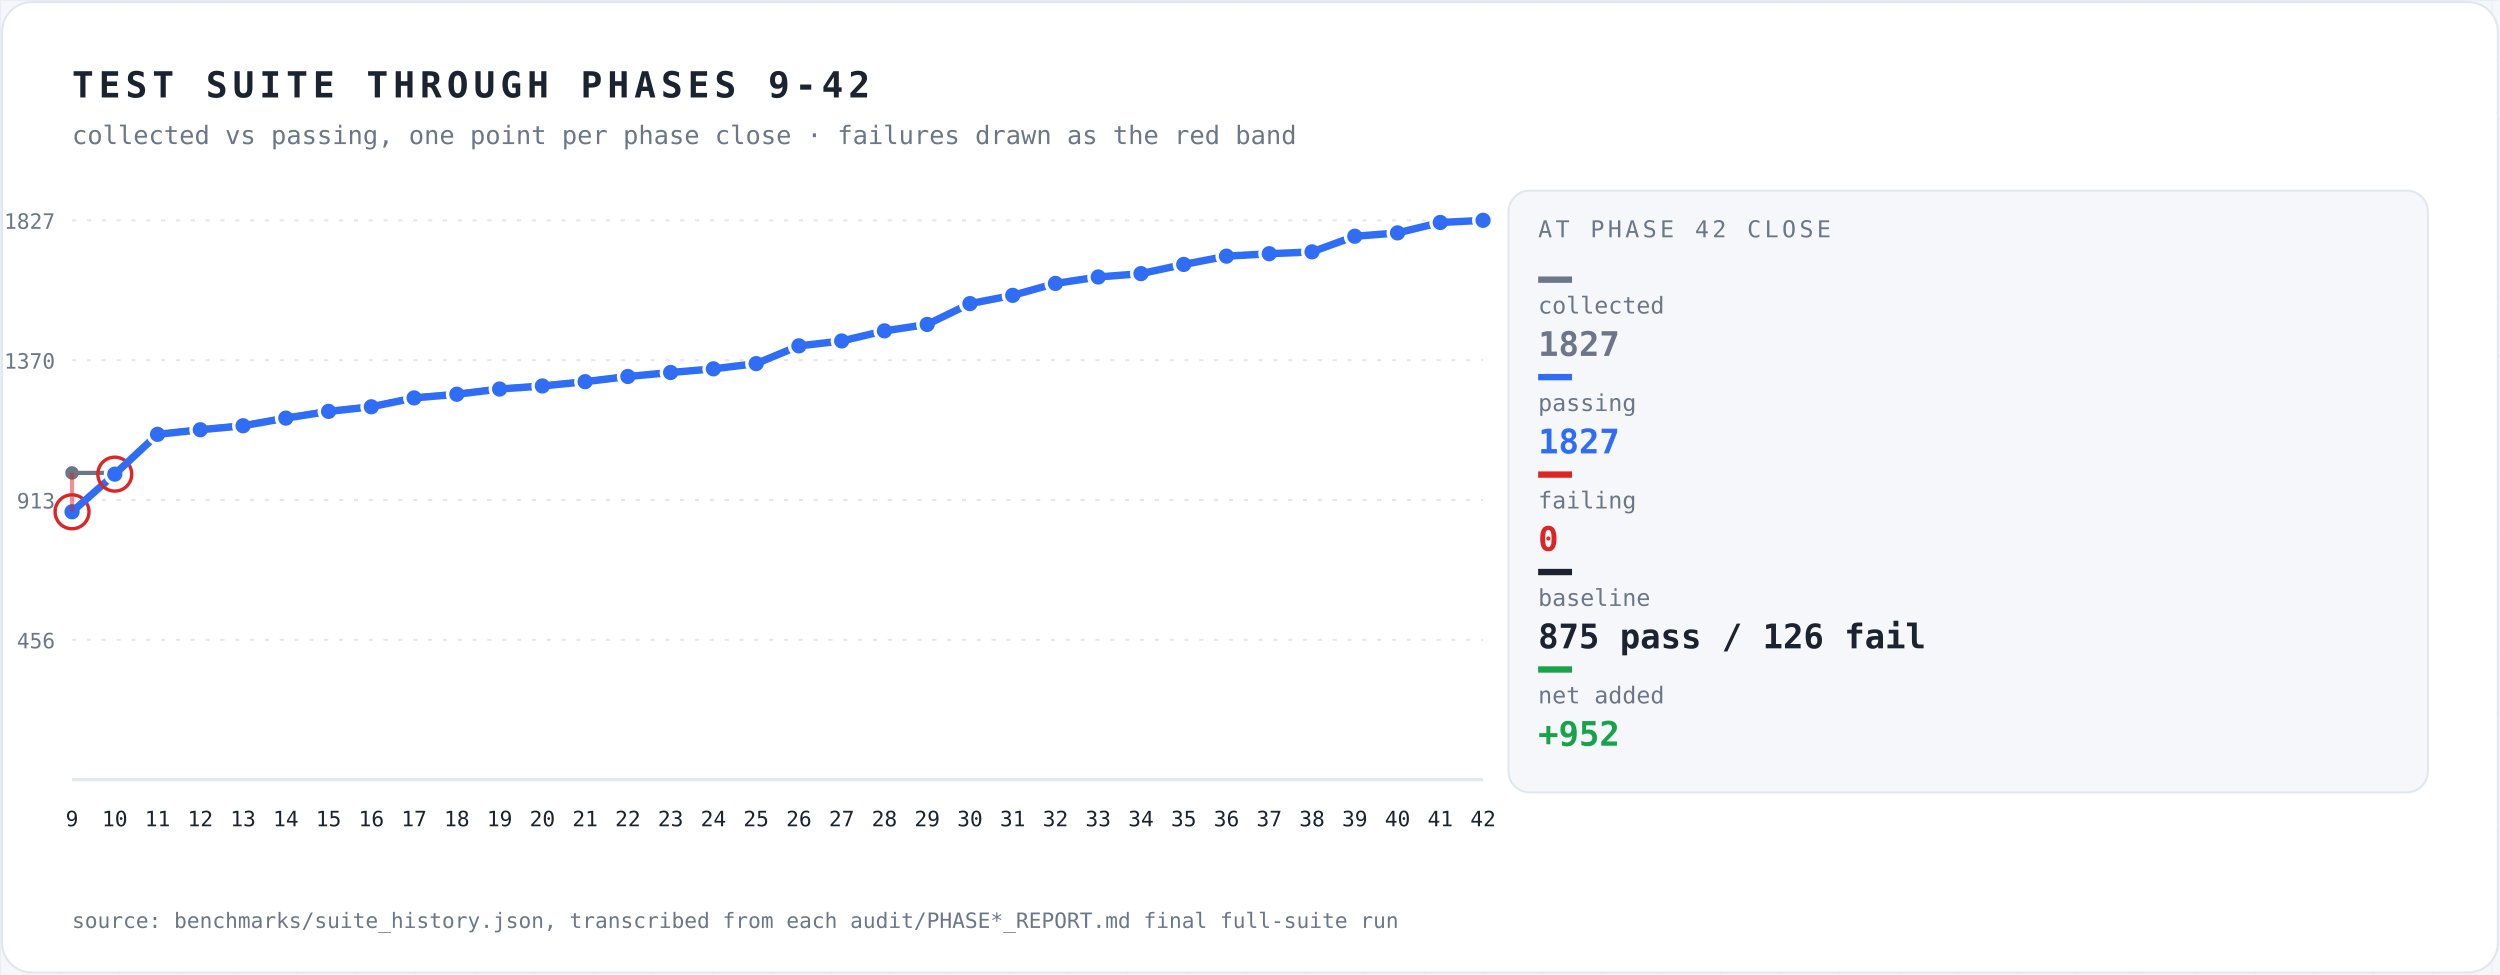
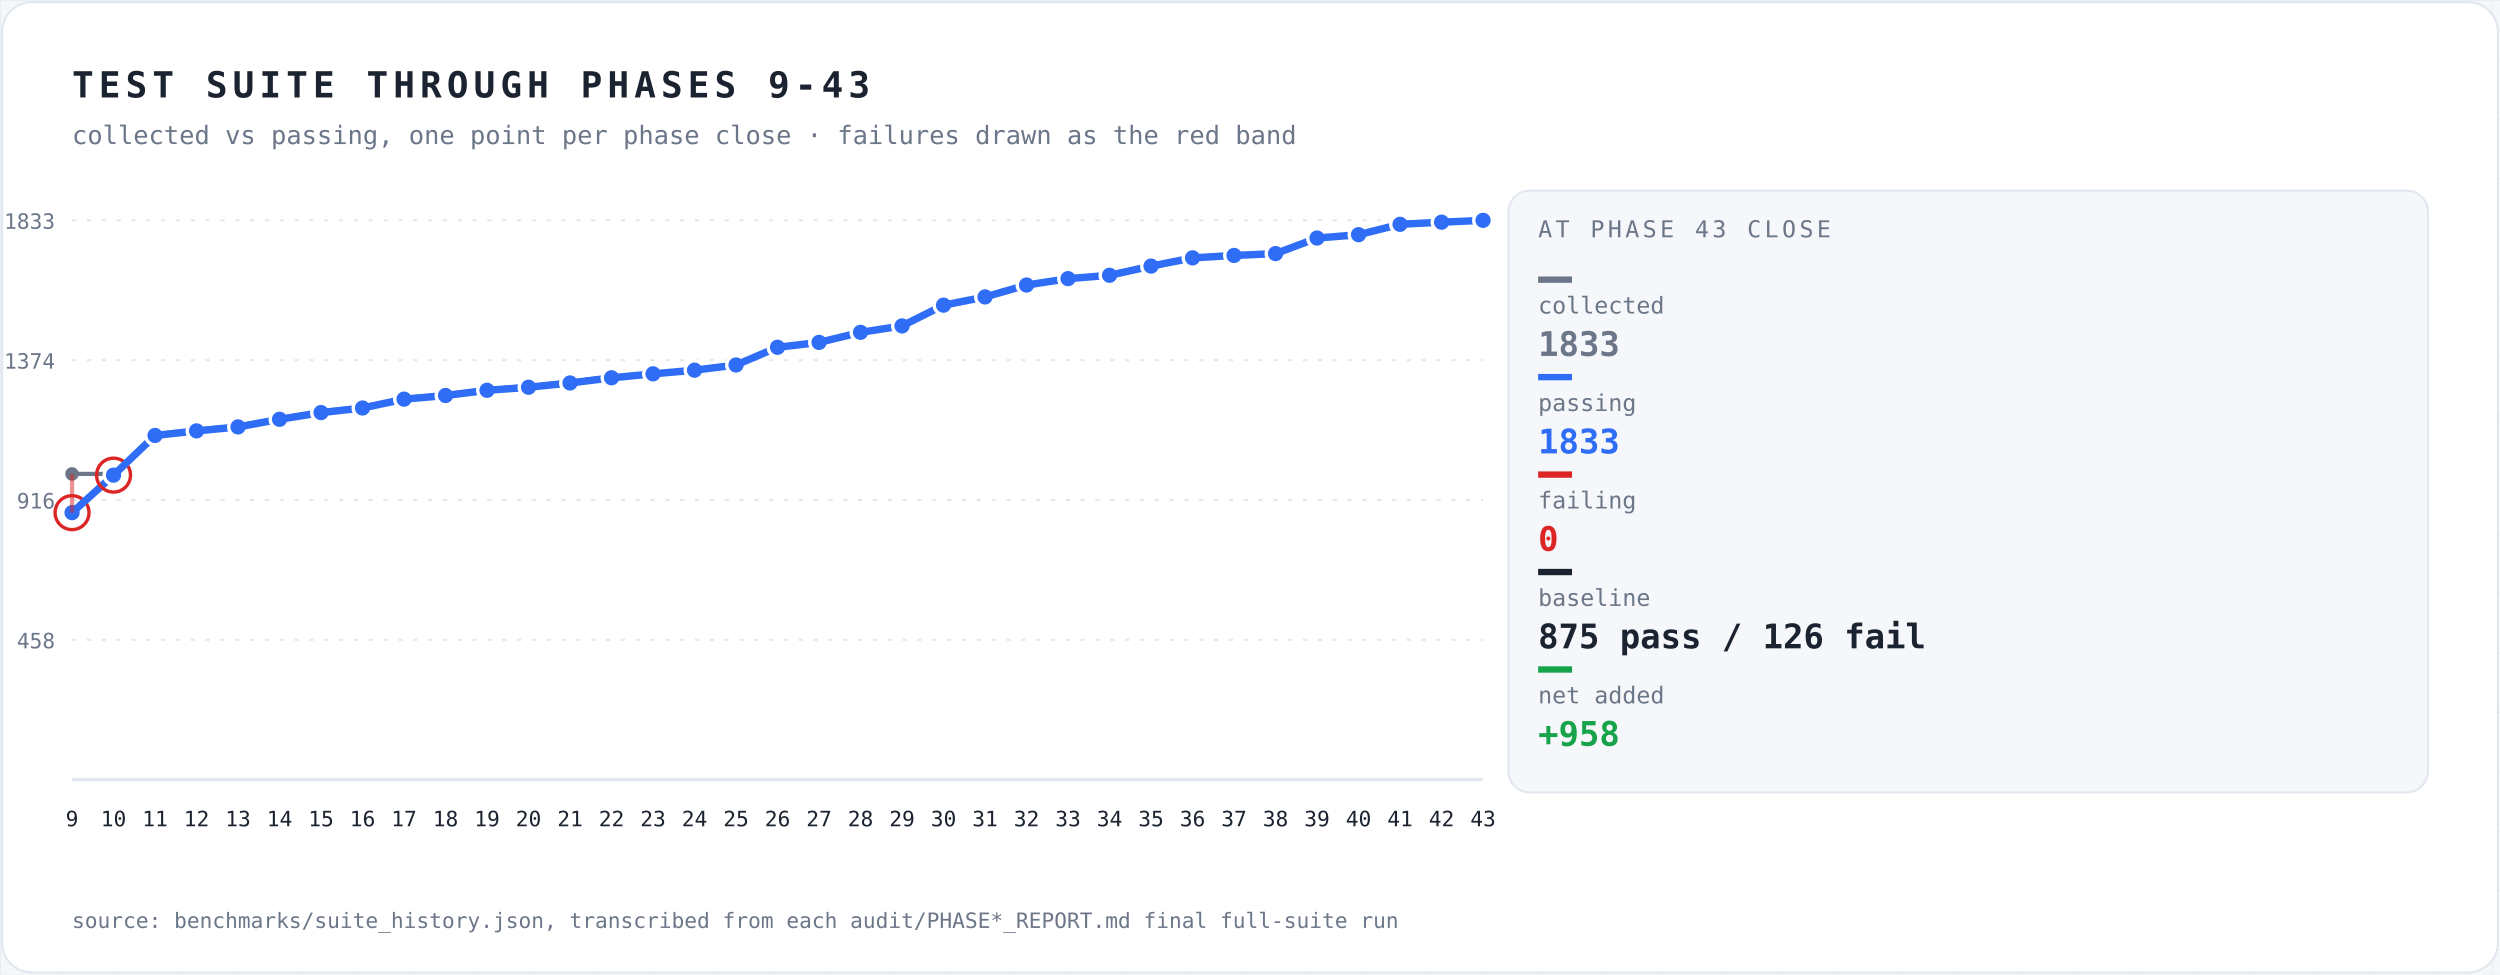
- <svg xmlns="http://www.w3.org/2000/svg" width="1180" height="460" viewBox="0 0 1180 460" role="img" aria-label="TEST SUITE THROUGH PHASES 9-42: collected vs passing, one point per phase close · failures drawn as the red band">
+ <svg xmlns="http://www.w3.org/2000/svg" width="1180" height="460" viewBox="0 0 1180 460" role="img" aria-label="TEST SUITE THROUGH PHASES 9-43: collected vs passing, one point per phase close · failures drawn as the red band">
  <defs>
    <pattern id="grid" width="28" height="28" patternUnits="userSpaceOnUse">
      <path d="M28 0H0v28" fill="none" stroke="#e2e7ef" stroke-width="1" />
    </pattern>
  </defs>
  <rect width="100%" height="100%" fill="#f5f7fa" />
  <rect width="100%" height="100%" fill="url(#grid)" opacity=".55" />
  <rect x="1" y="1" width="1178" height="458" rx="14" fill="#ffffff" stroke="#e2e7ef" />
-   <text x="34" y="46" font-family="ui-monospace, 'SF Mono', Menlo, Consolas, monospace" font-size="17" font-weight="700" letter-spacing="2.4" fill="#1b2230">TEST SUITE THROUGH PHASES 9-42</text>
+   <text x="34" y="46" font-family="ui-monospace, 'SF Mono', Menlo, Consolas, monospace" font-size="17" font-weight="700" letter-spacing="2.4" fill="#1b2230">TEST SUITE THROUGH PHASES 9-43</text>
  <text x="34" y="68" font-family="ui-monospace, 'SF Mono', Menlo, Consolas, monospace" font-size="12" fill="#6b7688">collected vs passing, one point per phase close · failures drawn as the red band</text>
  <line x1="34" y1="368" x2="700" y2="368" stroke="#e2e7ef" stroke-width="1.5" />
  <line x1="34" y1="302.0" x2="700" y2="302.0" stroke="#e2e7ef" stroke-dasharray="2 5" />
-   <text x="26" y="306.0" text-anchor="end" font-family="ui-monospace, 'SF Mono', Menlo, Consolas, monospace" font-size="10" fill="#6b7688">456</text>
+   <text x="26" y="306.0" text-anchor="end" font-family="ui-monospace, 'SF Mono', Menlo, Consolas, monospace" font-size="10" fill="#6b7688">458</text>
  <line x1="34" y1="236.0" x2="700" y2="236.0" stroke="#e2e7ef" stroke-dasharray="2 5" />
-   <text x="26" y="240.0" text-anchor="end" font-family="ui-monospace, 'SF Mono', Menlo, Consolas, monospace" font-size="10" fill="#6b7688">913</text>
+   <text x="26" y="240.0" text-anchor="end" font-family="ui-monospace, 'SF Mono', Menlo, Consolas, monospace" font-size="10" fill="#6b7688">916</text>
  <line x1="34" y1="170.0" x2="700" y2="170.0" stroke="#e2e7ef" stroke-dasharray="2 5" />
-   <text x="26" y="174.0" text-anchor="end" font-family="ui-monospace, 'SF Mono', Menlo, Consolas, monospace" font-size="10" fill="#6b7688">1370</text>
+   <text x="26" y="174.0" text-anchor="end" font-family="ui-monospace, 'SF Mono', Menlo, Consolas, monospace" font-size="10" fill="#6b7688">1374</text>
  <line x1="34" y1="104.0" x2="700" y2="104.0" stroke="#e2e7ef" stroke-dasharray="2 5" />
-   <text x="26" y="108.0" text-anchor="end" font-family="ui-monospace, 'SF Mono', Menlo, Consolas, monospace" font-size="10" fill="#6b7688">1827</text>
-   <circle cx="34.0" cy="223.212" r="3.2" fill="#6b7688" />
-   <circle cx="34.0" cy="241.563" r="4.4" fill="#2f6df6" stroke="#ffffff" stroke-width="1.6" />
-   <circle cx="34.0" cy="241.563" r="8" fill="none" stroke="#dc2626" stroke-width="1.6" />
+   <text x="26" y="108.0" text-anchor="end" font-family="ui-monospace, 'SF Mono', Menlo, Consolas, monospace" font-size="10" fill="#6b7688">1833</text>
+   <circle cx="34.0" cy="223.686" r="3.2" fill="#6b7688" />
+   <circle cx="34.0" cy="241.977" r="4.4" fill="#2f6df6" stroke="#ffffff" stroke-width="1.6" />
+   <circle cx="34.0" cy="241.977" r="8" fill="none" stroke="#dc2626" stroke-width="1.6" />
  <text x="34.0" y="390" text-anchor="middle" font-family="ui-monospace, 'SF Mono', Menlo, Consolas, monospace" font-size="10" fill="#1b2230">9</text>
-   <line x1="34.0" y1="223.212" x2="54.182" y2="223.212" stroke="#6b7688" stroke-width="2" />
-   <line x1="34.0" y1="241.563" x2="54.182" y2="223.79" stroke="#2f6df6" stroke-width="3.5" />
-   <line x1="34.0" y1="223.212" x2="34.0" y2="241.563" stroke="#dc2626" stroke-width="2" opacity=".5" />
-   <circle cx="54.182" cy="223.212" r="3.2" fill="#6b7688" />
-   <circle cx="54.182" cy="223.79" r="4.4" fill="#2f6df6" stroke="#ffffff" stroke-width="1.6" />
-   <circle cx="54.182" cy="223.79" r="8" fill="none" stroke="#dc2626" stroke-width="1.6" />
-   <text x="54.182" y="390" text-anchor="middle" font-family="ui-monospace, 'SF Mono', Menlo, Consolas, monospace" font-size="10" fill="#1b2230">10</text>
-   <line x1="54.182" y1="223.212" x2="74.364" y2="204.427" stroke="#6b7688" stroke-width="2" />
-   <line x1="54.182" y1="223.79" x2="74.364" y2="205.005" stroke="#2f6df6" stroke-width="3.5" />
-   <circle cx="74.364" cy="204.427" r="3.2" fill="#6b7688" />
-   <circle cx="74.364" cy="205.005" r="4.4" fill="#2f6df6" stroke="#ffffff" stroke-width="1.6" />
-   <text x="74.364" y="390" text-anchor="middle" font-family="ui-monospace, 'SF Mono', Menlo, Consolas, monospace" font-size="10" fill="#1b2230">11</text>
-   <line x1="74.364" y1="204.427" x2="94.545" y2="202.259" stroke="#6b7688" stroke-width="2" />
-   <line x1="74.364" y1="205.005" x2="94.545" y2="202.837" stroke="#2f6df6" stroke-width="3.5" />
-   <circle cx="94.545" cy="202.259" r="3.2" fill="#6b7688" />
-   <circle cx="94.545" cy="202.837" r="4.4" fill="#2f6df6" stroke="#ffffff" stroke-width="1.6" />
-   <text x="94.545" y="390" text-anchor="middle" font-family="ui-monospace, 'SF Mono', Menlo, Consolas, monospace" font-size="10" fill="#1b2230">12</text>
-   <line x1="94.545" y1="202.259" x2="114.727" y2="200.381" stroke="#6b7688" stroke-width="2" />
-   <line x1="94.545" y1="202.837" x2="114.727" y2="200.959" stroke="#2f6df6" stroke-width="3.5" />
-   <circle cx="114.727" cy="200.381" r="3.2" fill="#6b7688" />
-   <circle cx="114.727" cy="200.959" r="4.4" fill="#2f6df6" stroke="#ffffff" stroke-width="1.6" />
-   <text x="114.727" y="390" text-anchor="middle" font-family="ui-monospace, 'SF Mono', Menlo, Consolas, monospace" font-size="10" fill="#1b2230">13</text>
-   <line x1="114.727" y1="200.381" x2="134.909" y2="196.768" stroke="#6b7688" stroke-width="2" />
-   <line x1="114.727" y1="200.959" x2="134.909" y2="197.346" stroke="#2f6df6" stroke-width="3.5" />
-   <circle cx="134.909" cy="196.768" r="3.2" fill="#6b7688" />
-   <circle cx="134.909" cy="197.346" r="4.4" fill="#2f6df6" stroke="#ffffff" stroke-width="1.6" />
-   <text x="134.909" y="390" text-anchor="middle" font-family="ui-monospace, 'SF Mono', Menlo, Consolas, monospace" font-size="10" fill="#1b2230">14</text>
-   <line x1="134.909" y1="196.768" x2="155.091" y2="193.589" stroke="#6b7688" stroke-width="2" />
-   <line x1="134.909" y1="197.346" x2="155.091" y2="194.167" stroke="#2f6df6" stroke-width="3.5" />
-   <circle cx="155.091" cy="193.589" r="3.2" fill="#6b7688" />
-   <circle cx="155.091" cy="194.167" r="4.4" fill="#2f6df6" stroke="#ffffff" stroke-width="1.6" />
-   <text x="155.091" y="390" text-anchor="middle" font-family="ui-monospace, 'SF Mono', Menlo, Consolas, monospace" font-size="10" fill="#1b2230">15</text>
-   <line x1="155.091" y1="193.589" x2="175.273" y2="191.422" stroke="#6b7688" stroke-width="2" />
-   <line x1="155.091" y1="194.167" x2="175.273" y2="192.0" stroke="#2f6df6" stroke-width="3.5" />
-   <circle cx="175.273" cy="191.422" r="3.2" fill="#6b7688" />
-   <circle cx="175.273" cy="192.0" r="4.4" fill="#2f6df6" stroke="#ffffff" stroke-width="1.6" />
-   <text x="175.273" y="390" text-anchor="middle" font-family="ui-monospace, 'SF Mono', Menlo, Consolas, monospace" font-size="10" fill="#1b2230">16</text>
-   <line x1="175.273" y1="191.422" x2="195.455" y2="187.232" stroke="#6b7688" stroke-width="2" />
-   <line x1="175.273" y1="192.0" x2="195.455" y2="187.81" stroke="#2f6df6" stroke-width="3.5" />
-   <circle cx="195.455" cy="187.232" r="3.2" fill="#6b7688" />
-   <circle cx="195.455" cy="187.81" r="4.4" fill="#2f6df6" stroke="#ffffff" stroke-width="1.6" />
-   <text x="195.455" y="390" text-anchor="middle" font-family="ui-monospace, 'SF Mono', Menlo, Consolas, monospace" font-size="10" fill="#1b2230">17</text>
-   <line x1="195.455" y1="187.232" x2="215.636" y2="185.498" stroke="#6b7688" stroke-width="2" />
-   <line x1="195.455" y1="187.81" x2="215.636" y2="186.076" stroke="#2f6df6" stroke-width="3.5" />
-   <circle cx="215.636" cy="185.498" r="3.2" fill="#6b7688" />
-   <circle cx="215.636" cy="186.076" r="4.4" fill="#2f6df6" stroke="#ffffff" stroke-width="1.6" />
-   <text x="215.636" y="390" text-anchor="middle" font-family="ui-monospace, 'SF Mono', Menlo, Consolas, monospace" font-size="10" fill="#1b2230">18</text>
-   <line x1="215.636" y1="185.498" x2="235.818" y2="183.041" stroke="#6b7688" stroke-width="2" />
-   <line x1="215.636" y1="186.076" x2="235.818" y2="183.619" stroke="#2f6df6" stroke-width="3.5" />
-   <circle cx="235.818" cy="183.041" r="3.2" fill="#6b7688" />
-   <circle cx="235.818" cy="183.619" r="4.4" fill="#2f6df6" stroke="#ffffff" stroke-width="1.6" />
-   <text x="235.818" y="390" text-anchor="middle" font-family="ui-monospace, 'SF Mono', Menlo, Consolas, monospace" font-size="10" fill="#1b2230">19</text>
-   <line x1="235.818" y1="183.041" x2="256.0" y2="181.596" stroke="#6b7688" stroke-width="2" />
-   <line x1="235.818" y1="183.619" x2="256.0" y2="182.174" stroke="#2f6df6" stroke-width="3.5" />
-   <circle cx="256.0" cy="181.596" r="3.2" fill="#6b7688" />
-   <circle cx="256.0" cy="182.174" r="4.4" fill="#2f6df6" stroke="#ffffff" stroke-width="1.6" />
-   <text x="256.0" y="390" text-anchor="middle" font-family="ui-monospace, 'SF Mono', Menlo, Consolas, monospace" font-size="10" fill="#1b2230">20</text>
-   <line x1="256.0" y1="181.596" x2="276.182" y2="179.573" stroke="#6b7688" stroke-width="2" />
-   <line x1="256.0" y1="182.174" x2="276.182" y2="180.151" stroke="#2f6df6" stroke-width="3.5" />
-   <circle cx="276.182" cy="179.573" r="3.2" fill="#6b7688" />
-   <circle cx="276.182" cy="180.151" r="4.4" fill="#2f6df6" stroke="#ffffff" stroke-width="1.6" />
-   <text x="276.182" y="390" text-anchor="middle" font-family="ui-monospace, 'SF Mono', Menlo, Consolas, monospace" font-size="10" fill="#1b2230">21</text>
-   <line x1="276.182" y1="179.573" x2="296.364" y2="177.117" stroke="#6b7688" stroke-width="2" />
-   <line x1="276.182" y1="180.151" x2="296.364" y2="177.695" stroke="#2f6df6" stroke-width="3.5" />
-   <circle cx="296.364" cy="177.117" r="3.2" fill="#6b7688" />
-   <circle cx="296.364" cy="177.695" r="4.4" fill="#2f6df6" stroke="#ffffff" stroke-width="1.6" />
-   <text x="296.364" y="390" text-anchor="middle" font-family="ui-monospace, 'SF Mono', Menlo, Consolas, monospace" font-size="10" fill="#1b2230">22</text>
-   <line x1="296.364" y1="177.117" x2="316.545" y2="175.672" stroke="#6b7688" stroke-width="2" />
-   <line x1="296.364" y1="177.695" x2="316.545" y2="175.816" stroke="#2f6df6" stroke-width="3.5" />
-   <circle cx="316.545" cy="175.672" r="3.2" fill="#6b7688" />
-   <circle cx="316.545" cy="175.816" r="4.4" fill="#2f6df6" stroke="#ffffff" stroke-width="1.6" />
-   <text x="316.545" y="390" text-anchor="middle" font-family="ui-monospace, 'SF Mono', Menlo, Consolas, monospace" font-size="10" fill="#1b2230">23</text>
-   <line x1="316.545" y1="175.672" x2="336.727" y2="173.938" stroke="#6b7688" stroke-width="2" />
-   <line x1="316.545" y1="175.816" x2="336.727" y2="174.082" stroke="#2f6df6" stroke-width="3.5" />
-   <circle cx="336.727" cy="173.938" r="3.2" fill="#6b7688" />
-   <circle cx="336.727" cy="174.082" r="4.4" fill="#2f6df6" stroke="#ffffff" stroke-width="1.6" />
-   <text x="336.727" y="390" text-anchor="middle" font-family="ui-monospace, 'SF Mono', Menlo, Consolas, monospace" font-size="10" fill="#1b2230">24</text>
-   <line x1="336.727" y1="173.938" x2="356.909" y2="171.481" stroke="#6b7688" stroke-width="2" />
-   <line x1="336.727" y1="174.082" x2="356.909" y2="171.626" stroke="#2f6df6" stroke-width="3.5" />
-   <circle cx="356.909" cy="171.481" r="3.2" fill="#6b7688" />
-   <circle cx="356.909" cy="171.626" r="4.4" fill="#2f6df6" stroke="#ffffff" stroke-width="1.6" />
-   <text x="356.909" y="390" text-anchor="middle" font-family="ui-monospace, 'SF Mono', Menlo, Consolas, monospace" font-size="10" fill="#1b2230">25</text>
-   <line x1="356.909" y1="171.481" x2="377.091" y2="163.245" stroke="#6b7688" stroke-width="2" />
-   <line x1="356.909" y1="171.626" x2="377.091" y2="163.245" stroke="#2f6df6" stroke-width="3.5" />
-   <circle cx="377.091" cy="163.245" r="3.2" fill="#6b7688" />
-   <circle cx="377.091" cy="163.245" r="4.4" fill="#2f6df6" stroke="#ffffff" stroke-width="1.6" />
-   <text x="377.091" y="390" text-anchor="middle" font-family="ui-monospace, 'SF Mono', Menlo, Consolas, monospace" font-size="10" fill="#1b2230">26</text>
-   <line x1="377.091" y1="163.245" x2="397.273" y2="160.933" stroke="#6b7688" stroke-width="2" />
-   <line x1="377.091" y1="163.245" x2="397.273" y2="160.933" stroke="#2f6df6" stroke-width="3.5" />
-   <circle cx="397.273" cy="160.933" r="3.2" fill="#6b7688" />
-   <circle cx="397.273" cy="160.933" r="4.4" fill="#2f6df6" stroke="#ffffff" stroke-width="1.6" />
-   <text x="397.273" y="390" text-anchor="middle" font-family="ui-monospace, 'SF Mono', Menlo, Consolas, monospace" font-size="10" fill="#1b2230">27</text>
-   <line x1="397.273" y1="160.933" x2="417.455" y2="156.164" stroke="#6b7688" stroke-width="2" />
-   <line x1="397.273" y1="160.933" x2="417.455" y2="156.164" stroke="#2f6df6" stroke-width="3.5" />
-   <circle cx="417.455" cy="156.164" r="3.2" fill="#6b7688" />
-   <circle cx="417.455" cy="156.164" r="4.4" fill="#2f6df6" stroke="#ffffff" stroke-width="1.6" />
-   <text x="417.455" y="390" text-anchor="middle" font-family="ui-monospace, 'SF Mono', Menlo, Consolas, monospace" font-size="10" fill="#1b2230">28</text>
-   <line x1="417.455" y1="156.164" x2="437.636" y2="153.13" stroke="#6b7688" stroke-width="2" />
-   <line x1="417.455" y1="156.164" x2="437.636" y2="153.13" stroke="#2f6df6" stroke-width="3.5" />
-   <circle cx="437.636" cy="153.13" r="3.2" fill="#6b7688" />
-   <circle cx="437.636" cy="153.13" r="4.4" fill="#2f6df6" stroke="#ffffff" stroke-width="1.6" />
-   <text x="437.636" y="390" text-anchor="middle" font-family="ui-monospace, 'SF Mono', Menlo, Consolas, monospace" font-size="10" fill="#1b2230">29</text>
-   <line x1="437.636" y1="153.13" x2="457.818" y2="143.304" stroke="#6b7688" stroke-width="2" />
-   <line x1="437.636" y1="153.13" x2="457.818" y2="143.304" stroke="#2f6df6" stroke-width="3.5" />
-   <circle cx="457.818" cy="143.304" r="3.2" fill="#6b7688" />
-   <circle cx="457.818" cy="143.304" r="4.4" fill="#2f6df6" stroke="#ffffff" stroke-width="1.6" />
-   <text x="457.818" y="390" text-anchor="middle" font-family="ui-monospace, 'SF Mono', Menlo, Consolas, monospace" font-size="10" fill="#1b2230">30</text>
-   <line x1="457.818" y1="143.304" x2="478" y2="139.402" stroke="#6b7688" stroke-width="2" />
-   <line x1="457.818" y1="143.304" x2="478" y2="139.402" stroke="#2f6df6" stroke-width="3.5" />
-   <circle cx="478" cy="139.402" r="3.2" fill="#6b7688" />
-   <circle cx="478" cy="139.402" r="4.4" fill="#2f6df6" stroke="#ffffff" stroke-width="1.6" />
-   <text x="478" y="390" text-anchor="middle" font-family="ui-monospace, 'SF Mono', Menlo, Consolas, monospace" font-size="10" fill="#1b2230">31</text>
-   <line x1="478" y1="139.402" x2="498.182" y2="133.767" stroke="#6b7688" stroke-width="2" />
-   <line x1="478" y1="139.402" x2="498.182" y2="133.767" stroke="#2f6df6" stroke-width="3.5" />
-   <circle cx="498.182" cy="133.767" r="3.2" fill="#6b7688" />
-   <circle cx="498.182" cy="133.767" r="4.4" fill="#2f6df6" stroke="#ffffff" stroke-width="1.6" />
-   <text x="498.182" y="390" text-anchor="middle" font-family="ui-monospace, 'SF Mono', Menlo, Consolas, monospace" font-size="10" fill="#1b2230">32</text>
-   <line x1="498.182" y1="133.767" x2="518.364" y2="130.732" stroke="#6b7688" stroke-width="2" />
-   <line x1="498.182" y1="133.767" x2="518.364" y2="130.732" stroke="#2f6df6" stroke-width="3.5" />
-   <circle cx="518.364" cy="130.732" r="3.2" fill="#6b7688" />
-   <circle cx="518.364" cy="130.732" r="4.4" fill="#2f6df6" stroke="#ffffff" stroke-width="1.6" />
-   <text x="518.364" y="390" text-anchor="middle" font-family="ui-monospace, 'SF Mono', Menlo, Consolas, monospace" font-size="10" fill="#1b2230">33</text>
-   <line x1="518.364" y1="130.732" x2="538.545" y2="129.143" stroke="#6b7688" stroke-width="2" />
-   <line x1="518.364" y1="130.732" x2="538.545" y2="129.143" stroke="#2f6df6" stroke-width="3.5" />
-   <circle cx="538.545" cy="129.143" r="3.2" fill="#6b7688" />
-   <circle cx="538.545" cy="129.143" r="4.4" fill="#2f6df6" stroke="#ffffff" stroke-width="1.6" />
-   <text x="538.545" y="390" text-anchor="middle" font-family="ui-monospace, 'SF Mono', Menlo, Consolas, monospace" font-size="10" fill="#1b2230">34</text>
-   <line x1="538.545" y1="129.143" x2="558.727" y2="124.808" stroke="#6b7688" stroke-width="2" />
-   <line x1="538.545" y1="129.143" x2="558.727" y2="124.808" stroke="#2f6df6" stroke-width="3.5" />
-   <circle cx="558.727" cy="124.808" r="3.2" fill="#6b7688" />
-   <circle cx="558.727" cy="124.808" r="4.4" fill="#2f6df6" stroke="#ffffff" stroke-width="1.6" />
-   <text x="558.727" y="390" text-anchor="middle" font-family="ui-monospace, 'SF Mono', Menlo, Consolas, monospace" font-size="10" fill="#1b2230">35</text>
-   <line x1="558.727" y1="124.808" x2="578.909" y2="120.906" stroke="#6b7688" stroke-width="2" />
-   <line x1="558.727" y1="124.808" x2="578.909" y2="120.906" stroke="#2f6df6" stroke-width="3.5" />
-   <circle cx="578.909" cy="120.906" r="3.2" fill="#6b7688" />
-   <circle cx="578.909" cy="120.906" r="4.4" fill="#2f6df6" stroke="#ffffff" stroke-width="1.6" />
-   <text x="578.909" y="390" text-anchor="middle" font-family="ui-monospace, 'SF Mono', Menlo, Consolas, monospace" font-size="10" fill="#1b2230">36</text>
-   <line x1="578.909" y1="120.906" x2="599.091" y2="119.75" stroke="#6b7688" stroke-width="2" />
-   <line x1="578.909" y1="120.906" x2="599.091" y2="119.75" stroke="#2f6df6" stroke-width="3.5" />
-   <circle cx="599.091" cy="119.75" r="3.2" fill="#6b7688" />
-   <circle cx="599.091" cy="119.75" r="4.4" fill="#2f6df6" stroke="#ffffff" stroke-width="1.6" />
-   <text x="599.091" y="390" text-anchor="middle" font-family="ui-monospace, 'SF Mono', Menlo, Consolas, monospace" font-size="10" fill="#1b2230">37</text>
-   <line x1="599.091" y1="119.75" x2="619.273" y2="118.883" stroke="#6b7688" stroke-width="2" />
-   <line x1="599.091" y1="119.75" x2="619.273" y2="118.883" stroke="#2f6df6" stroke-width="3.5" />
-   <circle cx="619.273" cy="118.883" r="3.2" fill="#6b7688" />
-   <circle cx="619.273" cy="118.883" r="4.4" fill="#2f6df6" stroke="#ffffff" stroke-width="1.6" />
-   <text x="619.273" y="390" text-anchor="middle" font-family="ui-monospace, 'SF Mono', Menlo, Consolas, monospace" font-size="10" fill="#1b2230">38</text>
-   <line x1="619.273" y1="118.883" x2="639.455" y2="111.514" stroke="#6b7688" stroke-width="2" />
-   <line x1="619.273" y1="118.883" x2="639.455" y2="111.514" stroke="#2f6df6" stroke-width="3.5" />
-   <circle cx="639.455" cy="111.514" r="3.2" fill="#6b7688" />
-   <circle cx="639.455" cy="111.514" r="4.4" fill="#2f6df6" stroke="#ffffff" stroke-width="1.6" />
-   <text x="639.455" y="390" text-anchor="middle" font-family="ui-monospace, 'SF Mono', Menlo, Consolas, monospace" font-size="10" fill="#1b2230">39</text>
-   <line x1="639.455" y1="111.514" x2="659.636" y2="109.924" stroke="#6b7688" stroke-width="2" />
-   <line x1="639.455" y1="111.514" x2="659.636" y2="109.924" stroke="#2f6df6" stroke-width="3.5" />
-   <circle cx="659.636" cy="109.924" r="3.2" fill="#6b7688" />
-   <circle cx="659.636" cy="109.924" r="4.4" fill="#2f6df6" stroke="#ffffff" stroke-width="1.6" />
-   <text x="659.636" y="390" text-anchor="middle" font-family="ui-monospace, 'SF Mono', Menlo, Consolas, monospace" font-size="10" fill="#1b2230">40</text>
-   <line x1="659.636" y1="109.924" x2="679.818" y2="105.011" stroke="#6b7688" stroke-width="2" />
-   <line x1="659.636" y1="109.924" x2="679.818" y2="105.011" stroke="#2f6df6" stroke-width="3.5" />
-   <circle cx="679.818" cy="105.011" r="3.2" fill="#6b7688" />
-   <circle cx="679.818" cy="105.011" r="4.4" fill="#2f6df6" stroke="#ffffff" stroke-width="1.6" />
-   <text x="679.818" y="390" text-anchor="middle" font-family="ui-monospace, 'SF Mono', Menlo, Consolas, monospace" font-size="10" fill="#1b2230">41</text>
-   <line x1="679.818" y1="105.011" x2="700.0" y2="104.0" stroke="#6b7688" stroke-width="2" />
-   <line x1="679.818" y1="105.011" x2="700.0" y2="104.0" stroke="#2f6df6" stroke-width="3.5" />
+   <line x1="34.0" y1="223.686" x2="53.588" y2="223.686" stroke="#6b7688" stroke-width="2" />
+   <line x1="34.0" y1="241.977" x2="53.588" y2="224.262" stroke="#2f6df6" stroke-width="3.5" />
+   <line x1="34.0" y1="223.686" x2="34.0" y2="241.977" stroke="#dc2626" stroke-width="2" opacity=".5" />
+   <circle cx="53.588" cy="223.686" r="3.2" fill="#6b7688" />
+   <circle cx="53.588" cy="224.262" r="4.4" fill="#2f6df6" stroke="#ffffff" stroke-width="1.6" />
+   <circle cx="53.588" cy="224.262" r="8" fill="none" stroke="#dc2626" stroke-width="1.6" />
+   <text x="53.588" y="390" text-anchor="middle" font-family="ui-monospace, 'SF Mono', Menlo, Consolas, monospace" font-size="10" fill="#1b2230">10</text>
+   <line x1="53.588" y1="223.686" x2="73.176" y2="204.962" stroke="#6b7688" stroke-width="2" />
+   <line x1="53.588" y1="224.262" x2="73.176" y2="205.538" stroke="#2f6df6" stroke-width="3.5" />
+   <circle cx="73.176" cy="204.962" r="3.2" fill="#6b7688" />
+   <circle cx="73.176" cy="205.538" r="4.4" fill="#2f6df6" stroke="#ffffff" stroke-width="1.6" />
+   <text x="73.176" y="390" text-anchor="middle" font-family="ui-monospace, 'SF Mono', Menlo, Consolas, monospace" font-size="10" fill="#1b2230">11</text>
+   <line x1="73.176" y1="204.962" x2="92.765" y2="202.802" stroke="#6b7688" stroke-width="2" />
+   <line x1="73.176" y1="205.538" x2="92.765" y2="203.378" stroke="#2f6df6" stroke-width="3.5" />
+   <circle cx="92.765" cy="202.802" r="3.2" fill="#6b7688" />
+   <circle cx="92.765" cy="203.378" r="4.4" fill="#2f6df6" stroke="#ffffff" stroke-width="1.6" />
+   <text x="92.765" y="390" text-anchor="middle" font-family="ui-monospace, 'SF Mono', Menlo, Consolas, monospace" font-size="10" fill="#1b2230">12</text>
+   <line x1="92.765" y1="202.802" x2="112.353" y2="200.93" stroke="#6b7688" stroke-width="2" />
+   <line x1="92.765" y1="203.378" x2="112.353" y2="201.506" stroke="#2f6df6" stroke-width="3.5" />
+   <circle cx="112.353" cy="200.93" r="3.2" fill="#6b7688" />
+   <circle cx="112.353" cy="201.506" r="4.4" fill="#2f6df6" stroke="#ffffff" stroke-width="1.6" />
+   <text x="112.353" y="390" text-anchor="middle" font-family="ui-monospace, 'SF Mono', Menlo, Consolas, monospace" font-size="10" fill="#1b2230">13</text>
+   <line x1="112.353" y1="200.93" x2="131.941" y2="197.329" stroke="#6b7688" stroke-width="2" />
+   <line x1="112.353" y1="201.506" x2="131.941" y2="197.905" stroke="#2f6df6" stroke-width="3.5" />
+   <circle cx="131.941" cy="197.329" r="3.2" fill="#6b7688" />
+   <circle cx="131.941" cy="197.905" r="4.4" fill="#2f6df6" stroke="#ffffff" stroke-width="1.6" />
+   <text x="131.941" y="390" text-anchor="middle" font-family="ui-monospace, 'SF Mono', Menlo, Consolas, monospace" font-size="10" fill="#1b2230">14</text>
+   <line x1="131.941" y1="197.329" x2="151.529" y2="194.16" stroke="#6b7688" stroke-width="2" />
+   <line x1="131.941" y1="197.905" x2="151.529" y2="194.736" stroke="#2f6df6" stroke-width="3.5" />
+   <circle cx="151.529" cy="194.16" r="3.2" fill="#6b7688" />
+   <circle cx="151.529" cy="194.736" r="4.4" fill="#2f6df6" stroke="#ffffff" stroke-width="1.6" />
+   <text x="151.529" y="390" text-anchor="middle" font-family="ui-monospace, 'SF Mono', Menlo, Consolas, monospace" font-size="10" fill="#1b2230">15</text>
+   <line x1="151.529" y1="194.16" x2="171.118" y2="192.0" stroke="#6b7688" stroke-width="2" />
+   <line x1="151.529" y1="194.736" x2="171.118" y2="192.576" stroke="#2f6df6" stroke-width="3.5" />
+   <circle cx="171.118" cy="192.0" r="3.2" fill="#6b7688" />
+   <circle cx="171.118" cy="192.576" r="4.4" fill="#2f6df6" stroke="#ffffff" stroke-width="1.6" />
+   <text x="171.118" y="390" text-anchor="middle" font-family="ui-monospace, 'SF Mono', Menlo, Consolas, monospace" font-size="10" fill="#1b2230">16</text>
+   <line x1="171.118" y1="192.0" x2="190.706" y2="187.823" stroke="#6b7688" stroke-width="2" />
+   <line x1="171.118" y1="192.576" x2="190.706" y2="188.399" stroke="#2f6df6" stroke-width="3.5" />
+   <circle cx="190.706" cy="187.823" r="3.2" fill="#6b7688" />
+   <circle cx="190.706" cy="188.399" r="4.4" fill="#2f6df6" stroke="#ffffff" stroke-width="1.6" />
+   <text x="190.706" y="390" text-anchor="middle" font-family="ui-monospace, 'SF Mono', Menlo, Consolas, monospace" font-size="10" fill="#1b2230">17</text>
+   <line x1="190.706" y1="187.823" x2="210.294" y2="186.095" stroke="#6b7688" stroke-width="2" />
+   <line x1="190.706" y1="188.399" x2="210.294" y2="186.671" stroke="#2f6df6" stroke-width="3.5" />
+   <circle cx="210.294" cy="186.095" r="3.2" fill="#6b7688" />
+   <circle cx="210.294" cy="186.671" r="4.4" fill="#2f6df6" stroke="#ffffff" stroke-width="1.6" />
+   <text x="210.294" y="390" text-anchor="middle" font-family="ui-monospace, 'SF Mono', Menlo, Consolas, monospace" font-size="10" fill="#1b2230">18</text>
+   <line x1="210.294" y1="186.095" x2="229.882" y2="183.646" stroke="#6b7688" stroke-width="2" />
+   <line x1="210.294" y1="186.671" x2="229.882" y2="184.223" stroke="#2f6df6" stroke-width="3.5" />
+   <circle cx="229.882" cy="183.646" r="3.2" fill="#6b7688" />
+   <circle cx="229.882" cy="184.223" r="4.4" fill="#2f6df6" stroke="#ffffff" stroke-width="1.6" />
+   <text x="229.882" y="390" text-anchor="middle" font-family="ui-monospace, 'SF Mono', Menlo, Consolas, monospace" font-size="10" fill="#1b2230">19</text>
+   <line x1="229.882" y1="183.646" x2="249.471" y2="182.206" stroke="#6b7688" stroke-width="2" />
+   <line x1="229.882" y1="184.223" x2="249.471" y2="182.782" stroke="#2f6df6" stroke-width="3.5" />
+   <circle cx="249.471" cy="182.206" r="3.2" fill="#6b7688" />
+   <circle cx="249.471" cy="182.782" r="4.4" fill="#2f6df6" stroke="#ffffff" stroke-width="1.6" />
+   <text x="249.471" y="390" text-anchor="middle" font-family="ui-monospace, 'SF Mono', Menlo, Consolas, monospace" font-size="10" fill="#1b2230">20</text>
+   <line x1="249.471" y1="182.206" x2="269.059" y2="180.19" stroke="#6b7688" stroke-width="2" />
+   <line x1="249.471" y1="182.782" x2="269.059" y2="180.766" stroke="#2f6df6" stroke-width="3.5" />
+   <circle cx="269.059" cy="180.19" r="3.2" fill="#6b7688" />
+   <circle cx="269.059" cy="180.766" r="4.4" fill="#2f6df6" stroke="#ffffff" stroke-width="1.6" />
+   <text x="269.059" y="390" text-anchor="middle" font-family="ui-monospace, 'SF Mono', Menlo, Consolas, monospace" font-size="10" fill="#1b2230">21</text>
+   <line x1="269.059" y1="180.19" x2="288.647" y2="177.741" stroke="#6b7688" stroke-width="2" />
+   <line x1="269.059" y1="180.766" x2="288.647" y2="178.318" stroke="#2f6df6" stroke-width="3.5" />
+   <circle cx="288.647" cy="177.741" r="3.2" fill="#6b7688" />
+   <circle cx="288.647" cy="178.318" r="4.4" fill="#2f6df6" stroke="#ffffff" stroke-width="1.6" />
+   <text x="288.647" y="390" text-anchor="middle" font-family="ui-monospace, 'SF Mono', Menlo, Consolas, monospace" font-size="10" fill="#1b2230">22</text>
+   <line x1="288.647" y1="177.741" x2="308.235" y2="176.301" stroke="#6b7688" stroke-width="2" />
+   <line x1="288.647" y1="178.318" x2="308.235" y2="176.445" stroke="#2f6df6" stroke-width="3.5" />
+   <circle cx="308.235" cy="176.301" r="3.2" fill="#6b7688" />
+   <circle cx="308.235" cy="176.445" r="4.4" fill="#2f6df6" stroke="#ffffff" stroke-width="1.6" />
+   <text x="308.235" y="390" text-anchor="middle" font-family="ui-monospace, 'SF Mono', Menlo, Consolas, monospace" font-size="10" fill="#1b2230">23</text>
+   <line x1="308.235" y1="176.301" x2="327.824" y2="174.573" stroke="#6b7688" stroke-width="2" />
+   <line x1="308.235" y1="176.445" x2="327.824" y2="174.717" stroke="#2f6df6" stroke-width="3.5" />
+   <circle cx="327.824" cy="174.573" r="3.2" fill="#6b7688" />
+   <circle cx="327.824" cy="174.717" r="4.4" fill="#2f6df6" stroke="#ffffff" stroke-width="1.6" />
+   <text x="327.824" y="390" text-anchor="middle" font-family="ui-monospace, 'SF Mono', Menlo, Consolas, monospace" font-size="10" fill="#1b2230">24</text>
+   <line x1="327.824" y1="174.573" x2="347.412" y2="172.124" stroke="#6b7688" stroke-width="2" />
+   <line x1="327.824" y1="174.717" x2="347.412" y2="172.268" stroke="#2f6df6" stroke-width="3.5" />
+   <circle cx="347.412" cy="172.124" r="3.2" fill="#6b7688" />
+   <circle cx="347.412" cy="172.268" r="4.4" fill="#2f6df6" stroke="#ffffff" stroke-width="1.6" />
+   <text x="347.412" y="390" text-anchor="middle" font-family="ui-monospace, 'SF Mono', Menlo, Consolas, monospace" font-size="10" fill="#1b2230">25</text>
+   <line x1="347.412" y1="172.124" x2="367.0" y2="163.915" stroke="#6b7688" stroke-width="2" />
+   <line x1="347.412" y1="172.268" x2="367.0" y2="163.915" stroke="#2f6df6" stroke-width="3.5" />
+   <circle cx="367.0" cy="163.915" r="3.2" fill="#6b7688" />
+   <circle cx="367.0" cy="163.915" r="4.4" fill="#2f6df6" stroke="#ffffff" stroke-width="1.6" />
+   <text x="367.0" y="390" text-anchor="middle" font-family="ui-monospace, 'SF Mono', Menlo, Consolas, monospace" font-size="10" fill="#1b2230">26</text>
+   <line x1="367" y1="163.915" x2="386.588" y2="161.61" stroke="#6b7688" stroke-width="2" />
+   <line x1="367" y1="163.915" x2="386.588" y2="161.61" stroke="#2f6df6" stroke-width="3.5" />
+   <circle cx="386.588" cy="161.61" r="3.2" fill="#6b7688" />
+   <circle cx="386.588" cy="161.61" r="4.4" fill="#2f6df6" stroke="#ffffff" stroke-width="1.6" />
+   <text x="386.588" y="390" text-anchor="middle" font-family="ui-monospace, 'SF Mono', Menlo, Consolas, monospace" font-size="10" fill="#1b2230">27</text>
+   <line x1="386.588" y1="161.61" x2="406.176" y2="156.858" stroke="#6b7688" stroke-width="2" />
+   <line x1="386.588" y1="161.61" x2="406.176" y2="156.858" stroke="#2f6df6" stroke-width="3.5" />
+   <circle cx="406.176" cy="156.858" r="3.2" fill="#6b7688" />
+   <circle cx="406.176" cy="156.858" r="4.4" fill="#2f6df6" stroke="#ffffff" stroke-width="1.6" />
+   <text x="406.176" y="390" text-anchor="middle" font-family="ui-monospace, 'SF Mono', Menlo, Consolas, monospace" font-size="10" fill="#1b2230">28</text>
+   <line x1="406.176" y1="156.858" x2="425.765" y2="153.833" stroke="#6b7688" stroke-width="2" />
+   <line x1="406.176" y1="156.858" x2="425.765" y2="153.833" stroke="#2f6df6" stroke-width="3.5" />
+   <circle cx="425.765" cy="153.833" r="3.2" fill="#6b7688" />
+   <circle cx="425.765" cy="153.833" r="4.4" fill="#2f6df6" stroke="#ffffff" stroke-width="1.6" />
+   <text x="425.765" y="390" text-anchor="middle" font-family="ui-monospace, 'SF Mono', Menlo, Consolas, monospace" font-size="10" fill="#1b2230">29</text>
+   <line x1="425.765" y1="153.833" x2="445.353" y2="144.039" stroke="#6b7688" stroke-width="2" />
+   <line x1="425.765" y1="153.833" x2="445.353" y2="144.039" stroke="#2f6df6" stroke-width="3.5" />
+   <circle cx="445.353" cy="144.039" r="3.2" fill="#6b7688" />
+   <circle cx="445.353" cy="144.039" r="4.4" fill="#2f6df6" stroke="#ffffff" stroke-width="1.6" />
+   <text x="445.353" y="390" text-anchor="middle" font-family="ui-monospace, 'SF Mono', Menlo, Consolas, monospace" font-size="10" fill="#1b2230">30</text>
+   <line x1="445.353" y1="144.039" x2="464.941" y2="140.151" stroke="#6b7688" stroke-width="2" />
+   <line x1="445.353" y1="144.039" x2="464.941" y2="140.151" stroke="#2f6df6" stroke-width="3.5" />
+   <circle cx="464.941" cy="140.151" r="3.2" fill="#6b7688" />
+   <circle cx="464.941" cy="140.151" r="4.4" fill="#2f6df6" stroke="#ffffff" stroke-width="1.6" />
+   <text x="464.941" y="390" text-anchor="middle" font-family="ui-monospace, 'SF Mono', Menlo, Consolas, monospace" font-size="10" fill="#1b2230">31</text>
+   <line x1="464.941" y1="140.151" x2="484.529" y2="134.534" stroke="#6b7688" stroke-width="2" />
+   <line x1="464.941" y1="140.151" x2="484.529" y2="134.534" stroke="#2f6df6" stroke-width="3.5" />
+   <circle cx="484.529" cy="134.534" r="3.2" fill="#6b7688" />
+   <circle cx="484.529" cy="134.534" r="4.4" fill="#2f6df6" stroke="#ffffff" stroke-width="1.6" />
+   <text x="484.529" y="390" text-anchor="middle" font-family="ui-monospace, 'SF Mono', Menlo, Consolas, monospace" font-size="10" fill="#1b2230">32</text>
+   <line x1="484.529" y1="134.534" x2="504.118" y2="131.509" stroke="#6b7688" stroke-width="2" />
+   <line x1="484.529" y1="134.534" x2="504.118" y2="131.509" stroke="#2f6df6" stroke-width="3.5" />
+   <circle cx="504.118" cy="131.509" r="3.2" fill="#6b7688" />
+   <circle cx="504.118" cy="131.509" r="4.4" fill="#2f6df6" stroke="#ffffff" stroke-width="1.6" />
+   <text x="504.118" y="390" text-anchor="middle" font-family="ui-monospace, 'SF Mono', Menlo, Consolas, monospace" font-size="10" fill="#1b2230">33</text>
+   <line x1="504.118" y1="131.509" x2="523.706" y2="129.925" stroke="#6b7688" stroke-width="2" />
+   <line x1="504.118" y1="131.509" x2="523.706" y2="129.925" stroke="#2f6df6" stroke-width="3.5" />
+   <circle cx="523.706" cy="129.925" r="3.2" fill="#6b7688" />
+   <circle cx="523.706" cy="129.925" r="4.4" fill="#2f6df6" stroke="#ffffff" stroke-width="1.6" />
+   <text x="523.706" y="390" text-anchor="middle" font-family="ui-monospace, 'SF Mono', Menlo, Consolas, monospace" font-size="10" fill="#1b2230">34</text>
+   <line x1="523.706" y1="129.925" x2="543.294" y2="125.604" stroke="#6b7688" stroke-width="2" />
+   <line x1="523.706" y1="129.925" x2="543.294" y2="125.604" stroke="#2f6df6" stroke-width="3.5" />
+   <circle cx="543.294" cy="125.604" r="3.2" fill="#6b7688" />
+   <circle cx="543.294" cy="125.604" r="4.4" fill="#2f6df6" stroke="#ffffff" stroke-width="1.6" />
+   <text x="543.294" y="390" text-anchor="middle" font-family="ui-monospace, 'SF Mono', Menlo, Consolas, monospace" font-size="10" fill="#1b2230">35</text>
+   <line x1="543.294" y1="125.604" x2="562.882" y2="121.715" stroke="#6b7688" stroke-width="2" />
+   <line x1="543.294" y1="125.604" x2="562.882" y2="121.715" stroke="#2f6df6" stroke-width="3.5" />
+   <circle cx="562.882" cy="121.715" r="3.2" fill="#6b7688" />
+   <circle cx="562.882" cy="121.715" r="4.4" fill="#2f6df6" stroke="#ffffff" stroke-width="1.6" />
+   <text x="562.882" y="390" text-anchor="middle" font-family="ui-monospace, 'SF Mono', Menlo, Consolas, monospace" font-size="10" fill="#1b2230">36</text>
+   <line x1="562.882" y1="121.715" x2="582.471" y2="120.563" stroke="#6b7688" stroke-width="2" />
+   <line x1="562.882" y1="121.715" x2="582.471" y2="120.563" stroke="#2f6df6" stroke-width="3.5" />
+   <circle cx="582.471" cy="120.563" r="3.2" fill="#6b7688" />
+   <circle cx="582.471" cy="120.563" r="4.4" fill="#2f6df6" stroke="#ffffff" stroke-width="1.6" />
+   <text x="582.471" y="390" text-anchor="middle" font-family="ui-monospace, 'SF Mono', Menlo, Consolas, monospace" font-size="10" fill="#1b2230">37</text>
+   <line x1="582.471" y1="120.563" x2="602.059" y2="119.699" stroke="#6b7688" stroke-width="2" />
+   <line x1="582.471" y1="120.563" x2="602.059" y2="119.699" stroke="#2f6df6" stroke-width="3.5" />
+   <circle cx="602.059" cy="119.699" r="3.2" fill="#6b7688" />
+   <circle cx="602.059" cy="119.699" r="4.4" fill="#2f6df6" stroke="#ffffff" stroke-width="1.6" />
+   <text x="602.059" y="390" text-anchor="middle" font-family="ui-monospace, 'SF Mono', Menlo, Consolas, monospace" font-size="10" fill="#1b2230">38</text>
+   <line x1="602.059" y1="119.699" x2="621.647" y2="112.354" stroke="#6b7688" stroke-width="2" />
+   <line x1="602.059" y1="119.699" x2="621.647" y2="112.354" stroke="#2f6df6" stroke-width="3.5" />
+   <circle cx="621.647" cy="112.354" r="3.2" fill="#6b7688" />
+   <circle cx="621.647" cy="112.354" r="4.4" fill="#2f6df6" stroke="#ffffff" stroke-width="1.6" />
+   <text x="621.647" y="390" text-anchor="middle" font-family="ui-monospace, 'SF Mono', Menlo, Consolas, monospace" font-size="10" fill="#1b2230">39</text>
+   <line x1="621.647" y1="112.354" x2="641.235" y2="110.769" stroke="#6b7688" stroke-width="2" />
+   <line x1="621.647" y1="112.354" x2="641.235" y2="110.769" stroke="#2f6df6" stroke-width="3.5" />
+   <circle cx="641.235" cy="110.769" r="3.2" fill="#6b7688" />
+   <circle cx="641.235" cy="110.769" r="4.4" fill="#2f6df6" stroke="#ffffff" stroke-width="1.6" />
+   <text x="641.235" y="390" text-anchor="middle" font-family="ui-monospace, 'SF Mono', Menlo, Consolas, monospace" font-size="10" fill="#1b2230">40</text>
+   <line x1="641.235" y1="110.769" x2="660.824" y2="105.872" stroke="#6b7688" stroke-width="2" />
+   <line x1="641.235" y1="110.769" x2="660.824" y2="105.872" stroke="#2f6df6" stroke-width="3.5" />
+   <circle cx="660.824" cy="105.872" r="3.2" fill="#6b7688" />
+   <circle cx="660.824" cy="105.872" r="4.4" fill="#2f6df6" stroke="#ffffff" stroke-width="1.6" />
+   <text x="660.824" y="390" text-anchor="middle" font-family="ui-monospace, 'SF Mono', Menlo, Consolas, monospace" font-size="10" fill="#1b2230">41</text>
+   <line x1="660.824" y1="105.872" x2="680.412" y2="104.864" stroke="#6b7688" stroke-width="2" />
+   <line x1="660.824" y1="105.872" x2="680.412" y2="104.864" stroke="#2f6df6" stroke-width="3.5" />
+   <circle cx="680.412" cy="104.864" r="3.2" fill="#6b7688" />
+   <circle cx="680.412" cy="104.864" r="4.4" fill="#2f6df6" stroke="#ffffff" stroke-width="1.6" />
+   <text x="680.412" y="390" text-anchor="middle" font-family="ui-monospace, 'SF Mono', Menlo, Consolas, monospace" font-size="10" fill="#1b2230">42</text>
+   <line x1="680.412" y1="104.864" x2="700.0" y2="104.0" stroke="#6b7688" stroke-width="2" />
+   <line x1="680.412" y1="104.864" x2="700.0" y2="104.0" stroke="#2f6df6" stroke-width="3.5" />
  <circle cx="700.0" cy="104.0" r="3.2" fill="#6b7688" />
  <circle cx="700.0" cy="104.0" r="4.4" fill="#2f6df6" stroke="#ffffff" stroke-width="1.6" />
-   <text x="700.0" y="390" text-anchor="middle" font-family="ui-monospace, 'SF Mono', Menlo, Consolas, monospace" font-size="10" fill="#1b2230">42</text>
+   <text x="700.0" y="390" text-anchor="middle" font-family="ui-monospace, 'SF Mono', Menlo, Consolas, monospace" font-size="10" fill="#1b2230">43</text>
  <rect x="712" y="90" width="434" height="284" rx="10" fill="#f5f7fa" stroke="#e2e7ef" />
-   <text x="726" y="112" font-family="ui-monospace, 'SF Mono', Menlo, Consolas, monospace" font-size="11" letter-spacing="1.6" fill="#6b7688">AT PHASE 42 CLOSE</text>
+   <text x="726" y="112" font-family="ui-monospace, 'SF Mono', Menlo, Consolas, monospace" font-size="11" letter-spacing="1.6" fill="#6b7688">AT PHASE 43 CLOSE</text>
  <line x1="726" y1="132" x2="742" y2="132" stroke="#6b7688" stroke-width="3" />
  <text x="726" y="148" font-family="ui-monospace, 'SF Mono', Menlo, Consolas, monospace" font-size="11" fill="#6b7688">collected</text>
-   <text x="726" y="168" font-family="ui-monospace, 'SF Mono', Menlo, Consolas, monospace" font-size="16" font-weight="700" fill="#6b7688">1827</text>
+   <text x="726" y="168" font-family="ui-monospace, 'SF Mono', Menlo, Consolas, monospace" font-size="16" font-weight="700" fill="#6b7688">1833</text>
  <line x1="726" y1="178" x2="742" y2="178" stroke="#2f6df6" stroke-width="3" />
  <text x="726" y="194" font-family="ui-monospace, 'SF Mono', Menlo, Consolas, monospace" font-size="11" fill="#6b7688">passing</text>
-   <text x="726" y="214" font-family="ui-monospace, 'SF Mono', Menlo, Consolas, monospace" font-size="16" font-weight="700" fill="#2f6df6">1827</text>
+   <text x="726" y="214" font-family="ui-monospace, 'SF Mono', Menlo, Consolas, monospace" font-size="16" font-weight="700" fill="#2f6df6">1833</text>
  <line x1="726" y1="224" x2="742" y2="224" stroke="#dc2626" stroke-width="3" />
  <text x="726" y="240" font-family="ui-monospace, 'SF Mono', Menlo, Consolas, monospace" font-size="11" fill="#6b7688">failing</text>
  <text x="726" y="260" font-family="ui-monospace, 'SF Mono', Menlo, Consolas, monospace" font-size="16" font-weight="700" fill="#dc2626">0</text>
  <line x1="726" y1="270" x2="742" y2="270" stroke="#1b2230" stroke-width="3" />
  <text x="726" y="286" font-family="ui-monospace, 'SF Mono', Menlo, Consolas, monospace" font-size="11" fill="#6b7688">baseline</text>
  <text x="726" y="306" font-family="ui-monospace, 'SF Mono', Menlo, Consolas, monospace" font-size="16" font-weight="700" fill="#1b2230">875 pass / 126 fail</text>
  <line x1="726" y1="316" x2="742" y2="316" stroke="#16a34a" stroke-width="3" />
  <text x="726" y="332" font-family="ui-monospace, 'SF Mono', Menlo, Consolas, monospace" font-size="11" fill="#6b7688">net added</text>
-   <text x="726" y="352" font-family="ui-monospace, 'SF Mono', Menlo, Consolas, monospace" font-size="16" font-weight="700" fill="#16a34a">+952</text>
+   <text x="726" y="352" font-family="ui-monospace, 'SF Mono', Menlo, Consolas, monospace" font-size="16" font-weight="700" fill="#16a34a">+958</text>
  <text x="34" y="438" font-family="ui-monospace, 'SF Mono', Menlo, Consolas, monospace" font-size="10" fill="#6b7688">source: benchmarks/suite_history.json, transcribed from each audit/PHASE*_REPORT.md final full-suite run</text>
</svg>
